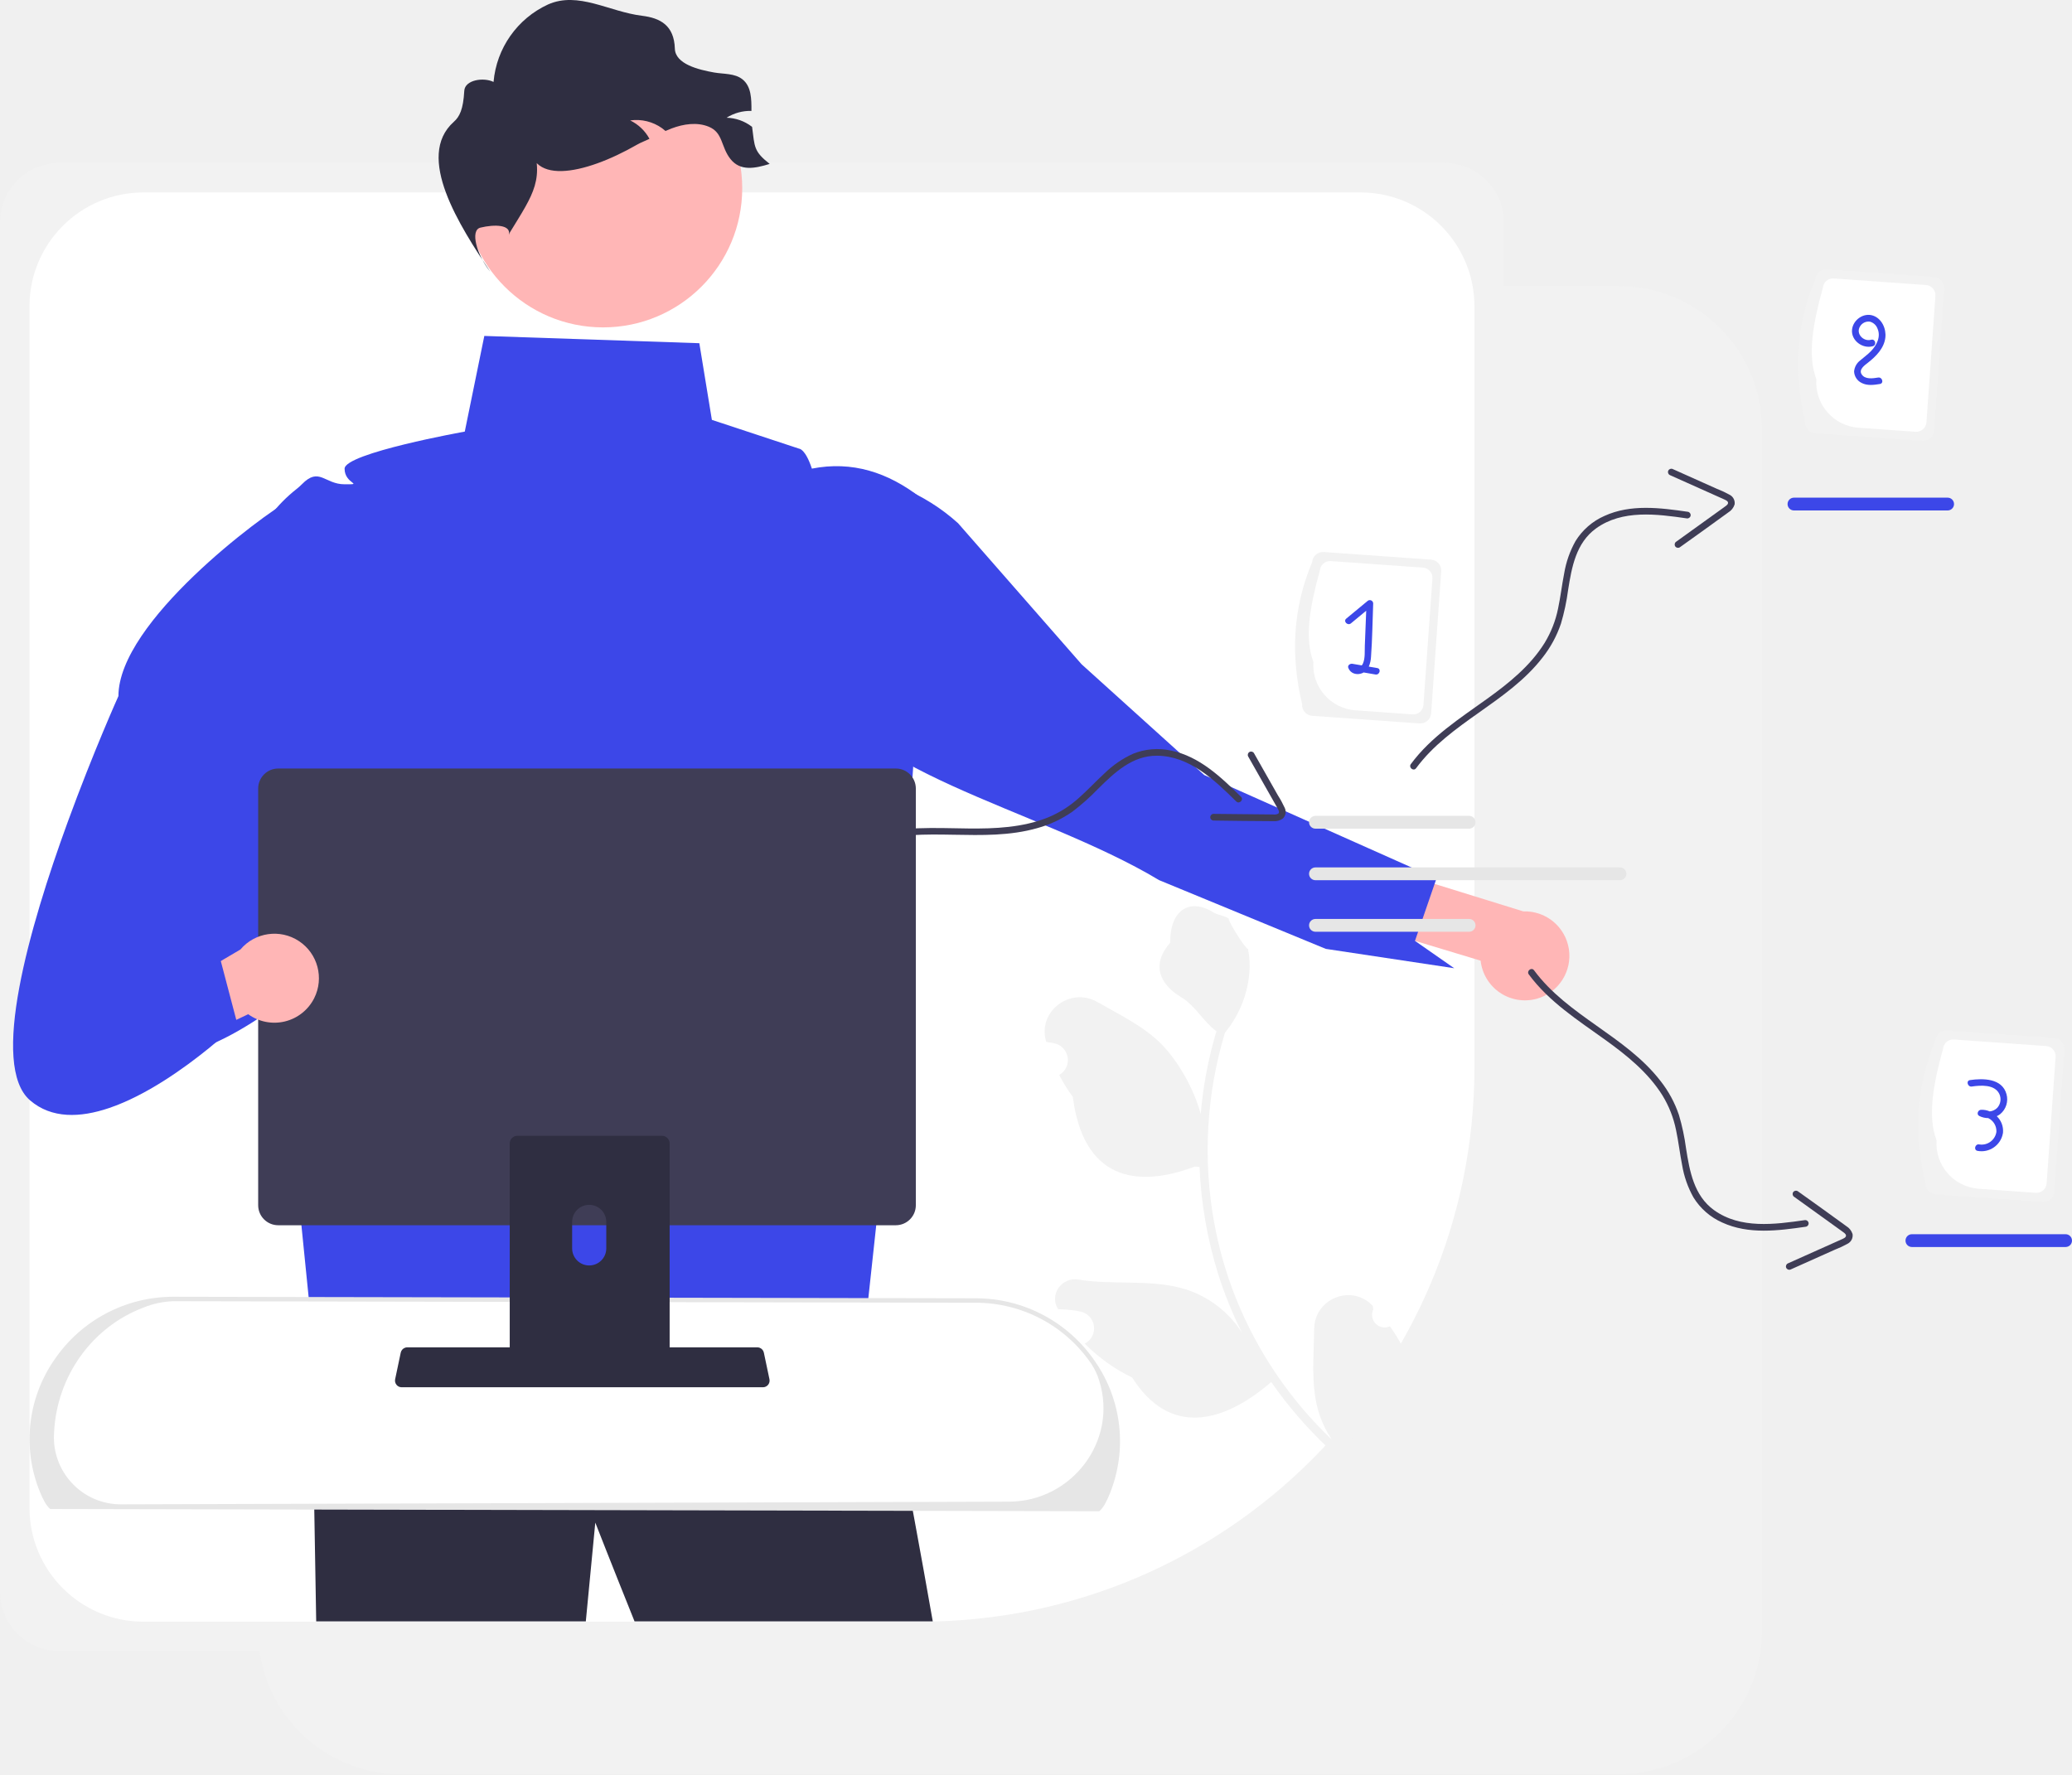
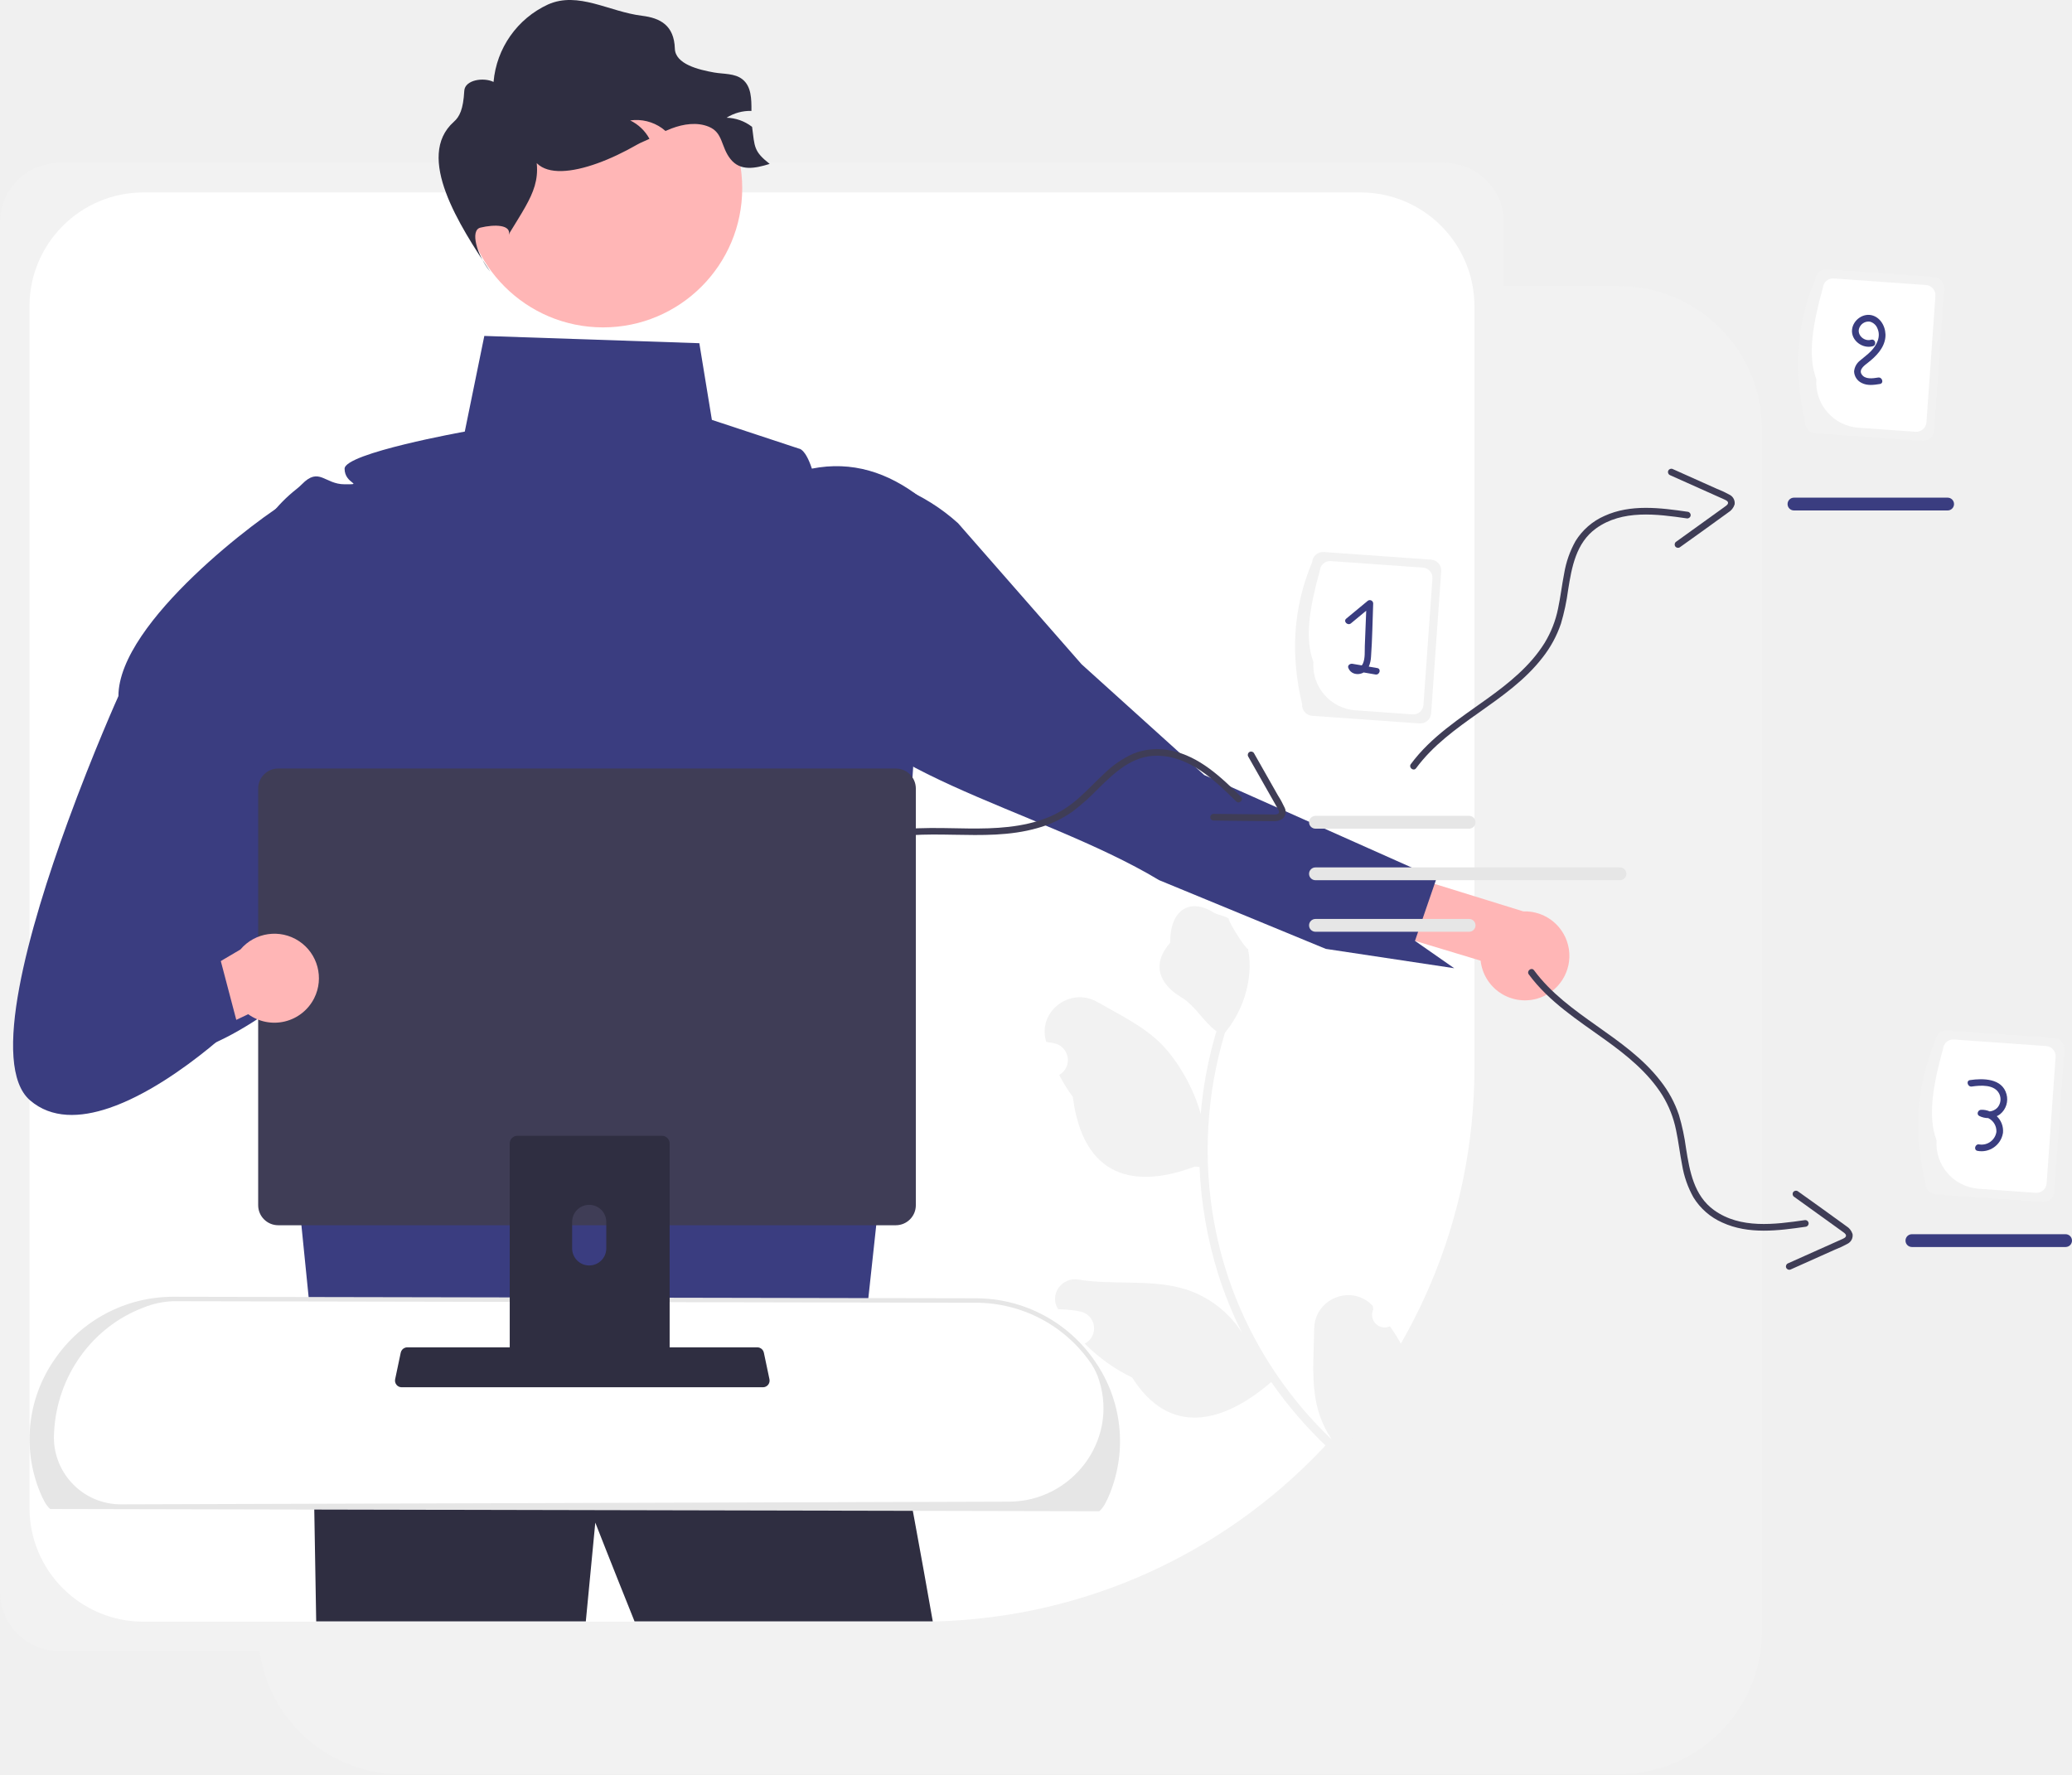
<svg xmlns="http://www.w3.org/2000/svg" data-name="Layer 1" width="930.986" height="797.335" viewBox="0 0 930.986 797.335">
  <path d="M861.776,179.892h-63.256v539.294A64.432,64.432,0,0,1,734.088,783.619H250.469v.617a64.432,64.432,0,0,0,64.432,64.432h546.875a64.432,64.432,0,0,0,64.432-64.432V244.325A64.432,64.432,0,0,0,861.776,179.892Z" transform="translate(-134.5071 -51.33254)" fill="#f2f2f2" />
  <rect y="73.237" width="675.74" height="668.775" rx="26.744" fill="#f2f2f2" />
  <path d="M198.94,137.82A51.182,51.182,0,0,0,147.758,189.002V728.913a51.182,51.182,0,0,0,51.182,51.182H547.969c137.534,0,249.027-111.493,249.027-249.027V189.002a51.182,51.182,0,0,0-51.182-51.182Z" transform="translate(-134.5071 -51.33254)" fill="#fff" />
  <path d="M825.034,500.156a20.028,20.028,0,0,1-25.256-17.105L704.214,454.191l1.484-28.396L818.951,460.903a20,20,0,0,1,6.083,39.253Z" transform="translate(-134.5071 -51.33254)" fill="#ffb6b6" />
-   <path d="M503.287,353.679c-9.676-8.075,4.493-48.099.672-59.7q-.343-1.053-.652-2.113a6.776,6.776,0,0,1,.274-4.532l35.918-16.895a87.253,87.253,0,0,1,25.485,16.022l55.487,63.374,55.124,49.786,24.188,10.783,80.151,35.749-.831,2.396-.007.007-8.81,25.587-0.0.014,17.624,12.286-57.699-8.692-38.16-15.741L655.307,446.857C601.055,414.207,511.795,397.284,503.287,353.679Z" transform="translate(-134.5071 -51.33254)" fill="#3c47e8" />
+   <path d="M503.287,353.679c-9.676-8.075,4.493-48.099.672-59.7q-.343-1.053-.652-2.113a6.776,6.776,0,0,1,.274-4.532l35.918-16.895a87.253,87.253,0,0,1,25.485,16.022l55.487,63.374,55.124,49.786,24.188,10.783,80.151,35.749-.831,2.396-.007.007-8.81,25.587-0.0.014,17.624,12.286-57.699-8.692-38.16-15.741L655.307,446.857C601.055,414.207,511.795,397.284,503.287,353.679Z" transform="translate(-134.5071 -51.33254)" fill="#3A3D80" />
  <path d="M759.017,647.369a5.675,5.675,0,0,1-7.476-7.6c-.079-.581-.135-.998-.214-1.58q-.14-.144-.281-.287c-9.484-9.62-25.887-2.953-26.054,10.554-.148,11.989-1.456,24.462,1.562,35.866A45.082,45.082,0,0,0,733.056,698.42a180.744,180.744,0,0,1-43.188-63.565,174.451,174.451,0,0,1-6.235-18.468q-2.124-7.709-3.561-15.572a182.839,182.839,0,0,1,4.829-85.419,48.659,48.659,0,0,0,10.974-27.017,37.117,37.117,0,0,0-.64-10.671c-.866.486-8.982-12.426-8.634-13.557-2.049-1.423-4.716-1.47-6.864-2.8-10.684-6.611-19.564-1.15-19.432,13.599-8.485,9.63-5.02,18.574,4.938,24.521,6.335,3.783,9.859,10.925,15.84,15.297-.183.63-.386,1.251-.569,1.881a184.019,184.019,0,0,0-6.509,35.39c-3.017-11.63-10.45-24.12-17.457-31.283-7.981-8.163-18.89-13.359-28.98-19.137-12.119-6.941-26.838,4.107-23.091,17.56q.054.195.11.39,1.83.244,3.638.616a7.697,7.697,0,0,1,2.33,14.157l-.137.081a76.587,76.587,0,0,0,6.134,9.878c4.725,36.672,28.125,41.34,54.83,31.269.705.065,1.395.137,2.094.188a187.83,187.83,0,0,0,8.315,47.927,178.15,178.15,0,0,0,10.82,26.652l-.171-.297a47.075,47.075,0,0,0-25.029-19.253c-15.258-4.829-32.868-1.802-48.29-4.419-7.424-1.26-13.173,6.517-9.363,13.011q.091.156.183.311a51.712,51.712,0,0,1,6.421.437q1.83.244,3.638.616A7.697,7.697,0,0,1,622.331,654.901l-.137.081c-.099.057-.183.108-.282.165a76.654,76.654,0,0,0,21.301,15.249c16.998,26.854,41.176,20.359,62.473,2.019l.015-.006A187.772,187.772,0,0,0,731.109,701.897l41.827-16.763c-.036-.525-.094-1.059-.145-1.578a51.201,51.201,0,0,1-11.85,3.949c1.577-5.052,3.142-10.133,4.72-15.185a2.804,2.804,0,0,0,.105-.303c.793-2.58,1.607-5.151,2.4-7.73l-0-.003a74.995,74.995,0,0,0-9.146-16.916Z" transform="translate(-134.5071 -51.33254)" fill="#f2f2f2" />
  <path d="M529.118,684.179l-.48-.6C527.258,674.699,529.118,684.179,529.118,684.179Z" transform="translate(-134.5071 -51.33254)" fill="#2f2e41" />
  <path d="M553.618,779.969H419.62c-10.411-25.88-17.637-44.39-17.637-44.39s-1.755,18.13-4.259,44.39H276.581c-1.134-71.36-2.721-144.63-3.244-167.9l232.525,5.18,23.128,29.33c.079.49.158,1.03.256,1.64C530.184,654.179,542.773,718.149,553.618,779.969Z" transform="translate(-134.5071 -51.33254)" fill="#2f2e41" />
-   <path d="M551.587,278.075l-.022-.042a6.776,6.776,0,0,0-3.367-3.045c-14.712-11.415-30.821-16.619-48.899-13.06-2.96-8.96-5.72-8.96-5.72-8.96l-39.21-12.95-5.64-34.45-96.61-3.27-8.78,42.99s-54,9.68-54,16.68,9,7,0,7-11.41-8-19.2,0a25.425,25.425,0,0,1-2.11,1.9c-.09.08-.19.15-.28.23a66.713,66.713,0,0,0-25.15,58.95l16.61,165.23,17.73,176.31,242.64,10.1,16.25-150.03,16.529-249.623A6.834,6.834,0,0,0,551.587,278.075Z" transform="translate(-134.5071 -51.33254)" fill="#3c47e8" />
+   <path d="M551.587,278.075l-.022-.042a6.776,6.776,0,0,0-3.367-3.045c-14.712-11.415-30.821-16.619-48.899-13.06-2.96-8.96-5.72-8.96-5.72-8.96l-39.21-12.95-5.64-34.45-96.61-3.27-8.78,42.99s-54,9.68-54,16.68,9,7,0,7-11.41-8-19.2,0a25.425,25.425,0,0,1-2.11,1.9c-.09.08-.19.15-.28.23a66.713,66.713,0,0,0-25.15,58.95l16.61,165.23,17.73,176.31,242.64,10.1,16.25-150.03,16.529-249.623A6.834,6.834,0,0,0,551.587,278.075Z" transform="translate(-134.5071 -51.33254)" fill="#3A3D80" />
  <path d="M153.275,721.164c1.385,3.485,2.783,6.039,4.194,7.302l470.58,1c1.41-1.263,2.808-3.816,4.194-7.302,16.459-41.407-14.59-86.307-59.148-86.392L212.448,635.088C167.95,635.003,136.839,679.814,153.275,721.164Z" transform="translate(-134.5071 -51.33254)" fill="#fff" />
  <path d="M628.431,730.466l-.383-.001-470.961-1.001-.284-.254c-1.467-1.313-2.924-3.824-4.456-7.677h0a62.609,62.609,0,0,1,6.596-59.154,64.504,64.504,0,0,1,53.383-28.291h.124l360.648.685a64.75,64.75,0,0,1,53.523,28.494,62.848,62.848,0,0,1,6.552,59.267c-1.532,3.853-2.99,6.363-4.456,7.677Zm-439.521-3.094,399.013-1.209c28.165-.085,48.883-27.273,40.537-54.173a28.739,28.739,0,0,0-3.496-7.601A62.753,62.753,0,0,0,573.093,636.773l-360.648-.685h-.12a38.664,38.664,0,0,0-13.337,2.851c-23.296,8.815-38.873,30.974-40.169,55.847q-.025.475-.049.951a30.086,30.086,0,0,0,28.497,31.595q.821.042,1.642.04Z" transform="translate(-134.5071 -51.33254)" fill="#e6e6e6" />
  <path d="M719.568,367.792c-5.154-21.646-4.294-42.966,4.531-63.854a4.892,4.892,0,0,1,5.221-4.529l48.224,3.422a4.892,4.892,0,0,1,4.529,5.221l-4.531,63.854a4.892,4.892,0,0,1-5.221,4.529l-48.224-3.422A4.892,4.892,0,0,1,719.568,367.792Z" transform="translate(-134.5071 -51.33254)" fill="#f2f2f2" />
  <path d="M724.636,348.768c-4.125-10.667-1.487-25.337,2.913-41.051a4.582,4.582,0,0,1,4.889-4.241l41.444,2.941a4.582,4.582,0,0,1,4.242,4.889L774.092,368.127a4.582,4.582,0,0,1-4.889,4.241l-25.674-1.822A20.41,20.41,0,0,1,724.636,348.768Z" transform="translate(-134.5071 -51.33254)" fill="#fff" />
-   <path d="M753.329,351.552q-1.899-.326-3.798-.653a12.753,12.753,0,0,0,.994-4.338c.599-7.992.66-16.06.979-24.068a1.519,1.519,0,0,0-2.561-1.061q-4.769,3.95-9.538,7.9c-1.488,1.233.644,3.345,2.121,2.121q3.423-2.835,6.846-5.67-.314,7.871-.628,15.741c-.1,2.518.206,5.576-.825,7.944a3.827,3.827,0,0,1-.547.887q-2.102-.361-4.205-.722c-1.008-.173-2.289.668-1.845,1.845.965,2.559,3.809,3.368,6.247,2.381a5.076,5.076,0,0,0,.622-.333l5.339.917C754.42,354.769,755.231,351.879,753.329,351.552Z" transform="translate(-134.5071 -51.33254)" fill="#3c47e8" />
+   <path d="M753.329,351.552q-1.899-.326-3.798-.653a12.753,12.753,0,0,0,.994-4.338c.599-7.992.66-16.06.979-24.068a1.519,1.519,0,0,0-2.561-1.061q-4.769,3.95-9.538,7.9c-1.488,1.233.644,3.345,2.121,2.121q3.423-2.835,6.846-5.67-.314,7.871-.628,15.741c-.1,2.518.206,5.576-.825,7.944a3.827,3.827,0,0,1-.547.887q-2.102-.361-4.205-.722c-1.008-.173-2.289.668-1.845,1.845.965,2.559,3.809,3.368,6.247,2.381a5.076,5.076,0,0,0,.622-.333l5.339.917C754.42,354.769,755.231,351.879,753.329,351.552Z" transform="translate(-134.5071 -51.33254)" fill="#3A3D80" />
  <path d="M999.568,582.792c-5.154-21.646-4.294-42.966,4.531-63.854a4.892,4.892,0,0,1,5.221-4.529l48.224,3.422a4.892,4.892,0,0,1,4.529,5.221l-4.531,63.854a4.892,4.892,0,0,1-5.221,4.529l-48.224-3.422A4.892,4.892,0,0,1,999.568,582.792Z" transform="translate(-134.5071 -51.33254)" fill="#f2f2f2" />
  <path d="M1004.636,563.768c-4.125-10.667-1.487-25.337,2.913-41.051a4.582,4.582,0,0,1,4.889-4.241l41.444,2.941a4.582,4.582,0,0,1,4.242,4.889L1054.092,583.127a4.582,4.582,0,0,1-4.889,4.241l-25.674-1.822A20.41,20.41,0,0,1,1004.636,563.768Z" transform="translate(-134.5071 -51.33254)" fill="#fff" />
-   <path d="M1031.691,552.935a8.447,8.447,0,0,0,1.555-.943,8.607,8.607,0,0,0,2.815-8.952c-1.945-7.144-10.49-7.188-16.39-6.328-1.903.277-1.094,3.168.798,2.893,3.976-.579,10.218-1.048,12.354,3.295a5.706,5.706,0,0,1-.913,6.285,5.554,5.554,0,0,1-3.376,1.605,8.923,8.923,0,0,0-3.928-.733c-1.39.066-2.165,2.087-.757,2.795a9.012,9.012,0,0,0,4.01.945,6.5,6.5,0,0,1,3.667,6.198,6.723,6.723,0,0,1-7.655,5.639l-.037-.006c-1.885-.379-2.692,2.512-.798,2.893a9.75,9.75,0,0,0,11.387-7.776q.039-.206.069-.414A9.111,9.111,0,0,0,1031.691,552.935Z" transform="translate(-134.5071 -51.33254)" fill="#3c47e8" />
+   <path d="M1031.691,552.935a8.447,8.447,0,0,0,1.555-.943,8.607,8.607,0,0,0,2.815-8.952c-1.945-7.144-10.49-7.188-16.39-6.328-1.903.277-1.094,3.168.798,2.893,3.976-.579,10.218-1.048,12.354,3.295a5.706,5.706,0,0,1-.913,6.285,5.554,5.554,0,0,1-3.376,1.605,8.923,8.923,0,0,0-3.928-.733c-1.39.066-2.165,2.087-.757,2.795a9.012,9.012,0,0,0,4.01.945,6.5,6.5,0,0,1,3.667,6.198,6.723,6.723,0,0,1-7.655,5.639l-.037-.006c-1.885-.379-2.692,2.512-.798,2.893a9.75,9.75,0,0,0,11.387-7.776q.039-.206.069-.414A9.111,9.111,0,0,0,1031.691,552.935Z" transform="translate(-134.5071 -51.33254)" fill="#3A3D80" />
  <path d="M945.568,240.792c-5.154-21.646-4.294-42.966,4.531-63.854a4.892,4.892,0,0,1,5.221-4.529l48.224,3.422a4.892,4.892,0,0,1,4.529,5.221l-4.531,63.854a4.892,4.892,0,0,1-5.221,4.529L950.097,246.013A4.892,4.892,0,0,1,945.568,240.792Z" transform="translate(-134.5071 -51.33254)" fill="#f2f2f2" />
  <path d="M950.636,221.768c-4.125-10.667-1.487-25.337,2.913-41.051A4.582,4.582,0,0,1,958.438,176.476l41.444,2.941a4.582,4.582,0,0,1,4.242,4.889l-4.032,56.821a4.582,4.582,0,0,1-4.889,4.241l-25.674-1.822A20.41,20.41,0,0,1,950.636,221.768Z" transform="translate(-134.5071 -51.33254)" fill="#fff" />
-   <path d="M976.122,193.174c-4.248-1.474-8.973,1.885-9.455,6.242-.546,4.937,4.764,8.835,9.362,7.493,1.85-.54,1.063-3.436-.797-2.893-3.37.984-6.965-2.655-5.028-5.909a4.431,4.431,0,0,1,4.527-2.215,5.018,5.018,0,0,1,3.344,3.035c1.653,3.726-.312,7.51-2.916,10.218-1.485,1.545-3.228,2.745-4.829,4.153a6.983,6.983,0,0,0-2.746,4.954,5.997,5.997,0,0,0,3.412,5.182c2.558,1.315,5.467.897,8.188.459,1.901-.306,1.094-3.197-.798-2.893-2.38.383-5.943.963-7.451-1.518-1.291-2.125,1.369-3.991,2.819-5.121,3.643-2.841,7.328-6.51,7.875-11.34C982.077,199.064,980.066,194.543,976.122,193.174Z" transform="translate(-134.5071 -51.33254)" fill="#3c47e8" />
-   <path d="M244.303,485.463l23.76,10.7c-11.17,9.06-28.18,21.25-44.84,26.89l-26.47-18.05c-9.86-38.02-3.82-77.2,8.03-110.33a249.437,249.437,0,0,1,25.94-52.36,66.724,66.724,0,0,1,25.15-58.95c.1-.08.19-.15.28-.23a87.297,87.297,0,0,1,29.92,60.63l.53,8.76,1.06,17.26,2.69,44.08-31.9,49.6Z" transform="translate(-134.5071 -51.33254)" fill="#3c47e8" />
+   <path d="M976.122,193.174c-4.248-1.474-8.973,1.885-9.455,6.242-.546,4.937,4.764,8.835,9.362,7.493,1.85-.54,1.063-3.436-.797-2.893-3.37.984-6.965-2.655-5.028-5.909a4.431,4.431,0,0,1,4.527-2.215,5.018,5.018,0,0,1,3.344,3.035c1.653,3.726-.312,7.51-2.916,10.218-1.485,1.545-3.228,2.745-4.829,4.153a6.983,6.983,0,0,0-2.746,4.954,5.997,5.997,0,0,0,3.412,5.182c2.558,1.315,5.467.897,8.188.459,1.901-.306,1.094-3.197-.798-2.893-2.38.383-5.943.963-7.451-1.518-1.291-2.125,1.369-3.991,2.819-5.121,3.643-2.841,7.328-6.51,7.875-11.34C982.077,199.064,980.066,194.543,976.122,193.174Z" transform="translate(-134.5071 -51.33254)" fill="#3A3D80" />
+   <path d="M244.303,485.463l23.76,10.7c-11.17,9.06-28.18,21.25-44.84,26.89l-26.47-18.05c-9.86-38.02-3.82-77.2,8.03-110.33a249.437,249.437,0,0,1,25.94-52.36,66.724,66.724,0,0,1,25.15-58.95c.1-.08.19-.15.28-.23a87.297,87.297,0,0,1,29.92,60.63l.53,8.76,1.06,17.26,2.69,44.08-31.9,49.6Z" transform="translate(-134.5071 -51.33254)" fill="#3A3D80" />
  <path d="M312.659,673.646a2.948,2.948,0,0,0,2.32,1.11h162.34a2.987,2.987,0,0,0,2.92-3.6l-2.52-11.97a2.993,2.993,0,0,0-1.86-2.17,2.894,2.894,0,0,0-1.06-.2h-157.31a2.894,2.894,0,0,0-1.06.2,2.992,2.992,0,0,0-1.86,2.17l-2.52,11.97A2.985,2.985,0,0,0,312.659,673.646Z" transform="translate(-134.5071 -51.33254)" fill="#2f2e41" />
  <path d="M250.509,405.686v187.26a9.007,9.007,0,0,0,9,9h277.5a9.007,9.007,0,0,0,9-9v-187.26a9.011,9.011,0,0,0-9-8.99h-277.5A9.012,9.012,0,0,0,250.509,405.686Z" transform="translate(-134.5071 -51.33254)" fill="#3f3d56" />
  <path d="M363.539,565.206v102.56h71.85v-102.56a3.448,3.448,0,0,0-2.43-3.3,3.176,3.176,0,0,0-1.03-.16h-64.92a3.463,3.463,0,0,0-3.47,3.456v.003Zm28.04,35.24a7.67,7.67,0,0,1,15.34,0v11.9a7.67,7.67,0,0,1-15.34,0Z" transform="translate(-134.5071 -51.33254)" fill="#2f2e41" />
  <circle cx="270.966" cy="84.6" r="62.527" fill="#ffb6b6" />
  <path d="M480.338,124.994c-6.741,2.093-13.24,3.327-17.624-2.203s-3.238-11.852-9.759-14.518c-5.265-2.159-11.345-1.234-16.654.771-.947.352-1.873.749-2.776,1.145-.507-.441-1.013-.859-1.564-1.256a19.867,19.867,0,0,0-14.297-3.481,19.494,19.494,0,0,1,8.658,8.261c-1.806.903-3.747,1.578-5.485,2.577-23.879,13.729-50.434,19.258-48.267-3.657,7.226,19.034,1.608,25.819-8.988,43.2l-.419,1.013c1.057-4.56-6.377-4.776-12.799-3.216-4.743,1.152-1.674,12.21,4.406,19.827-13.592-20.466-33.95-51.712-16.346-67.389,2.596-2.312,4.226-5.574,4.692-13.923.277-4.95,8.702-6.19,13.152-3.987a42.354,42.354,0,0,1,24.453-34.807c13.614-6.058,27.46,3.261,42.253,5.067,8.208,1.002,14.432,4.308,14.76,14.782.218,6.975,10.729,9.473,17.602,10.706,4.362.771,9.274.308,12.755,3.062,4.031,3.194,4.075,8.812,4.053,14.209a19.845,19.845,0,0,0-11.169,3.062,19.418,19.418,0,0,1,11.279,3.965,1.209,1.209,0,0,1,.176.132C473.619,117.416,473.134,119.333,480.338,124.994Z" transform="translate(-134.5071 -51.33254)" fill="#2f2e41" />
  <path d="M525.433,429.873c24.432-7.592,50.588.618,75.154-6.39a50.944,50.944,0,0,0,15.789-7.415,98.114,98.114,0,0,0,11.492-10.227c7.39-7.309,15.415-14.984,26.518-14.899,14.62.111,25.846,10.972,35.592,20.562,1.377,1.355,3.5-.764,2.121-2.121-8.955-8.812-18.63-18.108-31.376-20.739a28.955,28.955,0,0,0-17.116,1.422,44.685,44.685,0,0,0-12.719,8.697c-3.925,3.6-7.546,7.519-11.524,11.062a47.972,47.972,0,0,1-14.136,8.922c-11.262,4.484-23.615,5.025-35.593,4.895-15.036-.164-30.431-1.188-44.998,3.339-1.838.571-1.053,3.468.798,2.893Z" transform="translate(-134.5071 -51.33254)" fill="#3f3d56" />
  <path d="M695.335,391.285,702.845,404.525l3.634,6.406c.646,1.138,1.309,2.269,1.938,3.417.386.705,1.23,1.977.424,2.645a3.913,3.913,0,0,1-2.283.356c-1.324.003-2.649-.027-3.972-.04l-7.448-.075-15.393-.156a1.501,1.501,0,0,0,0,3c8.936.091,17.878.279,26.814.272a6.412,6.412,0,0,0,4.385-1.2,4.172,4.172,0,0,0,.795-4.809,45.679,45.679,0,0,0-3.033-5.564l-3.271-5.766-7.511-13.24a1.501,1.501,0,0,0-2.59,1.514Z" transform="translate(-134.5071 -51.33254)" fill="#3f3d56" />
  <path d="M794.604,423.727h-69.031a2.876,2.876,0,1,1-.017-5.753q.009,0,.017,0h69.031a2.876,2.876,0,1,1,.017,5.753Q794.613,423.727,794.604,423.727Z" transform="translate(-134.5071 -51.33254)" fill="#e6e6e6" />
  <path d="M794.604,470.055h-69.031a2.876,2.876,0,1,1-.017-5.753q.009,0,.017,0h69.031a2.876,2.876,0,1,1,.017,5.753Q794.613,470.055,794.604,470.055Z" transform="translate(-134.5071 -51.33254)" fill="#e6e6e6" />
  <path d="M862.369,446.891h-136.796a2.876,2.876,0,1,1-.017-5.753q.009,0,.017,0h136.796a2.876,2.876,0,1,1,.017,5.753Q862.378,446.891,862.369,446.891Z" transform="translate(-134.5071 -51.33254)" fill="#e6e6e6" />
  <path d="M770.782,396.562c15.187-20.589,41.124-29.467,56.766-49.665a50.945,50.945,0,0,0,8.328-15.327,98.125,98.125,0,0,0,3.201-15.047c1.625-10.266,3.544-21.203,12.54-27.712,11.846-8.57,27.323-6.47,40.855-4.516a1.501,1.501,0,0,0,.453-2.966c-12.434-1.795-25.736-3.555-37.564,1.876A28.954,28.954,0,0,0,842.412,294.491a44.684,44.684,0,0,0-5.096,14.541c-1.03,5.225-1.625,10.528-2.732,15.739a47.973,47.973,0,0,1-6.104,15.562c-6.417,10.284-16.05,18.037-25.778,25.027-12.212,8.775-25.221,17.069-34.277,29.344-1.142,1.549,1.206,3.418,2.356,1.858Z" transform="translate(-134.5071 -51.33254)" fill="#3f3d56" />
  <path d="M884.812,264.833l13.894,6.218,6.723,3.009c1.195.535,2.399,1.052,3.585,1.605.729.339,2.162.864,1.909,1.88-.173.692-1.099,1.249-1.628,1.639-1.065.786-2.15,1.547-3.224,2.321l-6.046,4.351-12.495,8.992a1.501,1.501,0,0,0,1.777,2.417c7.253-5.22,14.569-10.365,21.765-15.664a6.412,6.412,0,0,0,2.823-3.564A4.172,4.172,0,0,0,911.686,273.691a45.683,45.683,0,0,0-5.74-2.686l-6.05-2.708-13.894-6.218a1.501,1.501,0,0,0-1.19,2.754Z" transform="translate(-134.5071 -51.33254)" fill="#3f3d56" />
-   <path d="M1009.604,280.727h-69.031a2.876,2.876,0,1,1-.017-5.753q.009,0,.017,0h69.031a2.876,2.876,0,1,1,.017,5.753Q1009.613,280.727,1009.604,280.727Z" transform="translate(-134.5071 -51.33254)" fill="#3c47e8" />
+   <path d="M1009.604,280.727h-69.031a2.876,2.876,0,1,1-.017-5.753q.009,0,.017,0h69.031a2.876,2.876,0,1,1,.017,5.753Q1009.613,280.727,1009.604,280.727Z" transform="translate(-134.5071 -51.33254)" fill="#3A3D80" />
  <path d="M823.782,487.375c15.187,20.589,41.124,29.467,56.766,49.665a50.944,50.944,0,0,1,8.328,15.327,98.125,98.125,0,0,1,3.201,15.047c1.625,10.266,3.544,21.203,12.54,27.712,11.846,8.57,27.323,6.47,40.855,4.516a1.501,1.501,0,0,1,.453,2.966c-12.434,1.795-25.736,3.555-37.564-1.876a28.954,28.954,0,0,1-12.948-11.284,44.684,44.684,0,0,1-5.096-14.541c-1.03-5.225-1.625-10.528-2.732-15.739a47.973,47.973,0,0,0-6.104-15.562c-6.417-10.284-16.05-18.037-25.778-25.027-12.212-8.775-25.221-17.069-34.277-29.344-1.142-1.549,1.206-3.418,2.356-1.858Z" transform="translate(-134.5071 -51.33254)" fill="#3f3d56" />
  <path d="M937.812,619.104l13.894-6.218,6.723-3.009c1.195-.535,2.399-1.052,3.585-1.605.729-.339,2.162-.864,1.909-1.88-.173-.692-1.099-1.249-1.628-1.639-1.065-.786-2.15-1.547-3.224-2.321l-6.046-4.351L940.53,589.089a1.501,1.501,0,0,1,1.777-2.417c7.253,5.22,14.569,10.365,21.765,15.664a6.412,6.412,0,0,1,2.823,3.564,4.172,4.172,0,0,1-2.208,4.346,45.683,45.683,0,0,1-5.74,2.686l-6.05,2.708-13.894,6.218a1.501,1.501,0,0,1-1.19-2.754Z" transform="translate(-134.5071 -51.33254)" fill="#3f3d56" />
-   <path d="M1062.604,611.727h-69.031a2.876,2.876,0,0,1-.026-5.753c.009-0.0.017-0.0.026,0h69.031a2.876,2.876,0,0,1,.026,5.753C1062.621,611.727,1062.612,611.727,1062.604,611.727Z" transform="translate(-134.5071 -51.33254)" fill="#3c47e8" />
+   <path d="M1062.604,611.727h-69.031a2.876,2.876,0,0,1-.026-5.753c.009-0.0.017-0.0.026,0h69.031a2.876,2.876,0,0,1,.026,5.753C1062.621,611.727,1062.612,611.727,1062.604,611.727Z" transform="translate(-134.5071 -51.33254)" fill="#3A3D80" />
  <path d="M275.674,499.923a20.028,20.028,0,0,1-29.645,7.185l-71.895,34.214-4.818-20.151L242.534,478.024a20,20,0,0,1,33.14,21.899Z" transform="translate(-134.5071 -51.33254)" fill="#ffb6b6" />
-   <path d="M247.97,396l-50.59,103.37,21.38-9.69,14.88-6.75,7.46,28.34s-4.94,4.8-12.73,11.11c-11.17,9.06-28.18,21.25-44.84,26.89-13.04,4.42-25.85,4.83-35.47-3.41-18.26-15.64-.41-77.75,16.84-125.04,11.55-31.67,22.82-56.68,22.82-56.68,0-33.4,64.819-81.427,76.849-87.997h0c6.87-3.74,8.77,1.707,8.77,1.707l-37.698,55.19,11.27,45.7,3.19,12.91Z" transform="translate(-134.5071 -51.33254)" fill="#3c47e8" />
+   <path d="M247.97,396l-50.59,103.37,21.38-9.69,14.88-6.75,7.46,28.34s-4.94,4.8-12.73,11.11c-11.17,9.06-28.18,21.25-44.84,26.89-13.04,4.42-25.85,4.83-35.47-3.41-18.26-15.64-.41-77.75,16.84-125.04,11.55-31.67,22.82-56.68,22.82-56.68,0-33.4,64.819-81.427,76.849-87.997h0c6.87-3.74,8.77,1.707,8.77,1.707l-37.698,55.19,11.27,45.7,3.19,12.91Z" transform="translate(-134.5071 -51.33254)" fill="#3A3D80" />
</svg>
